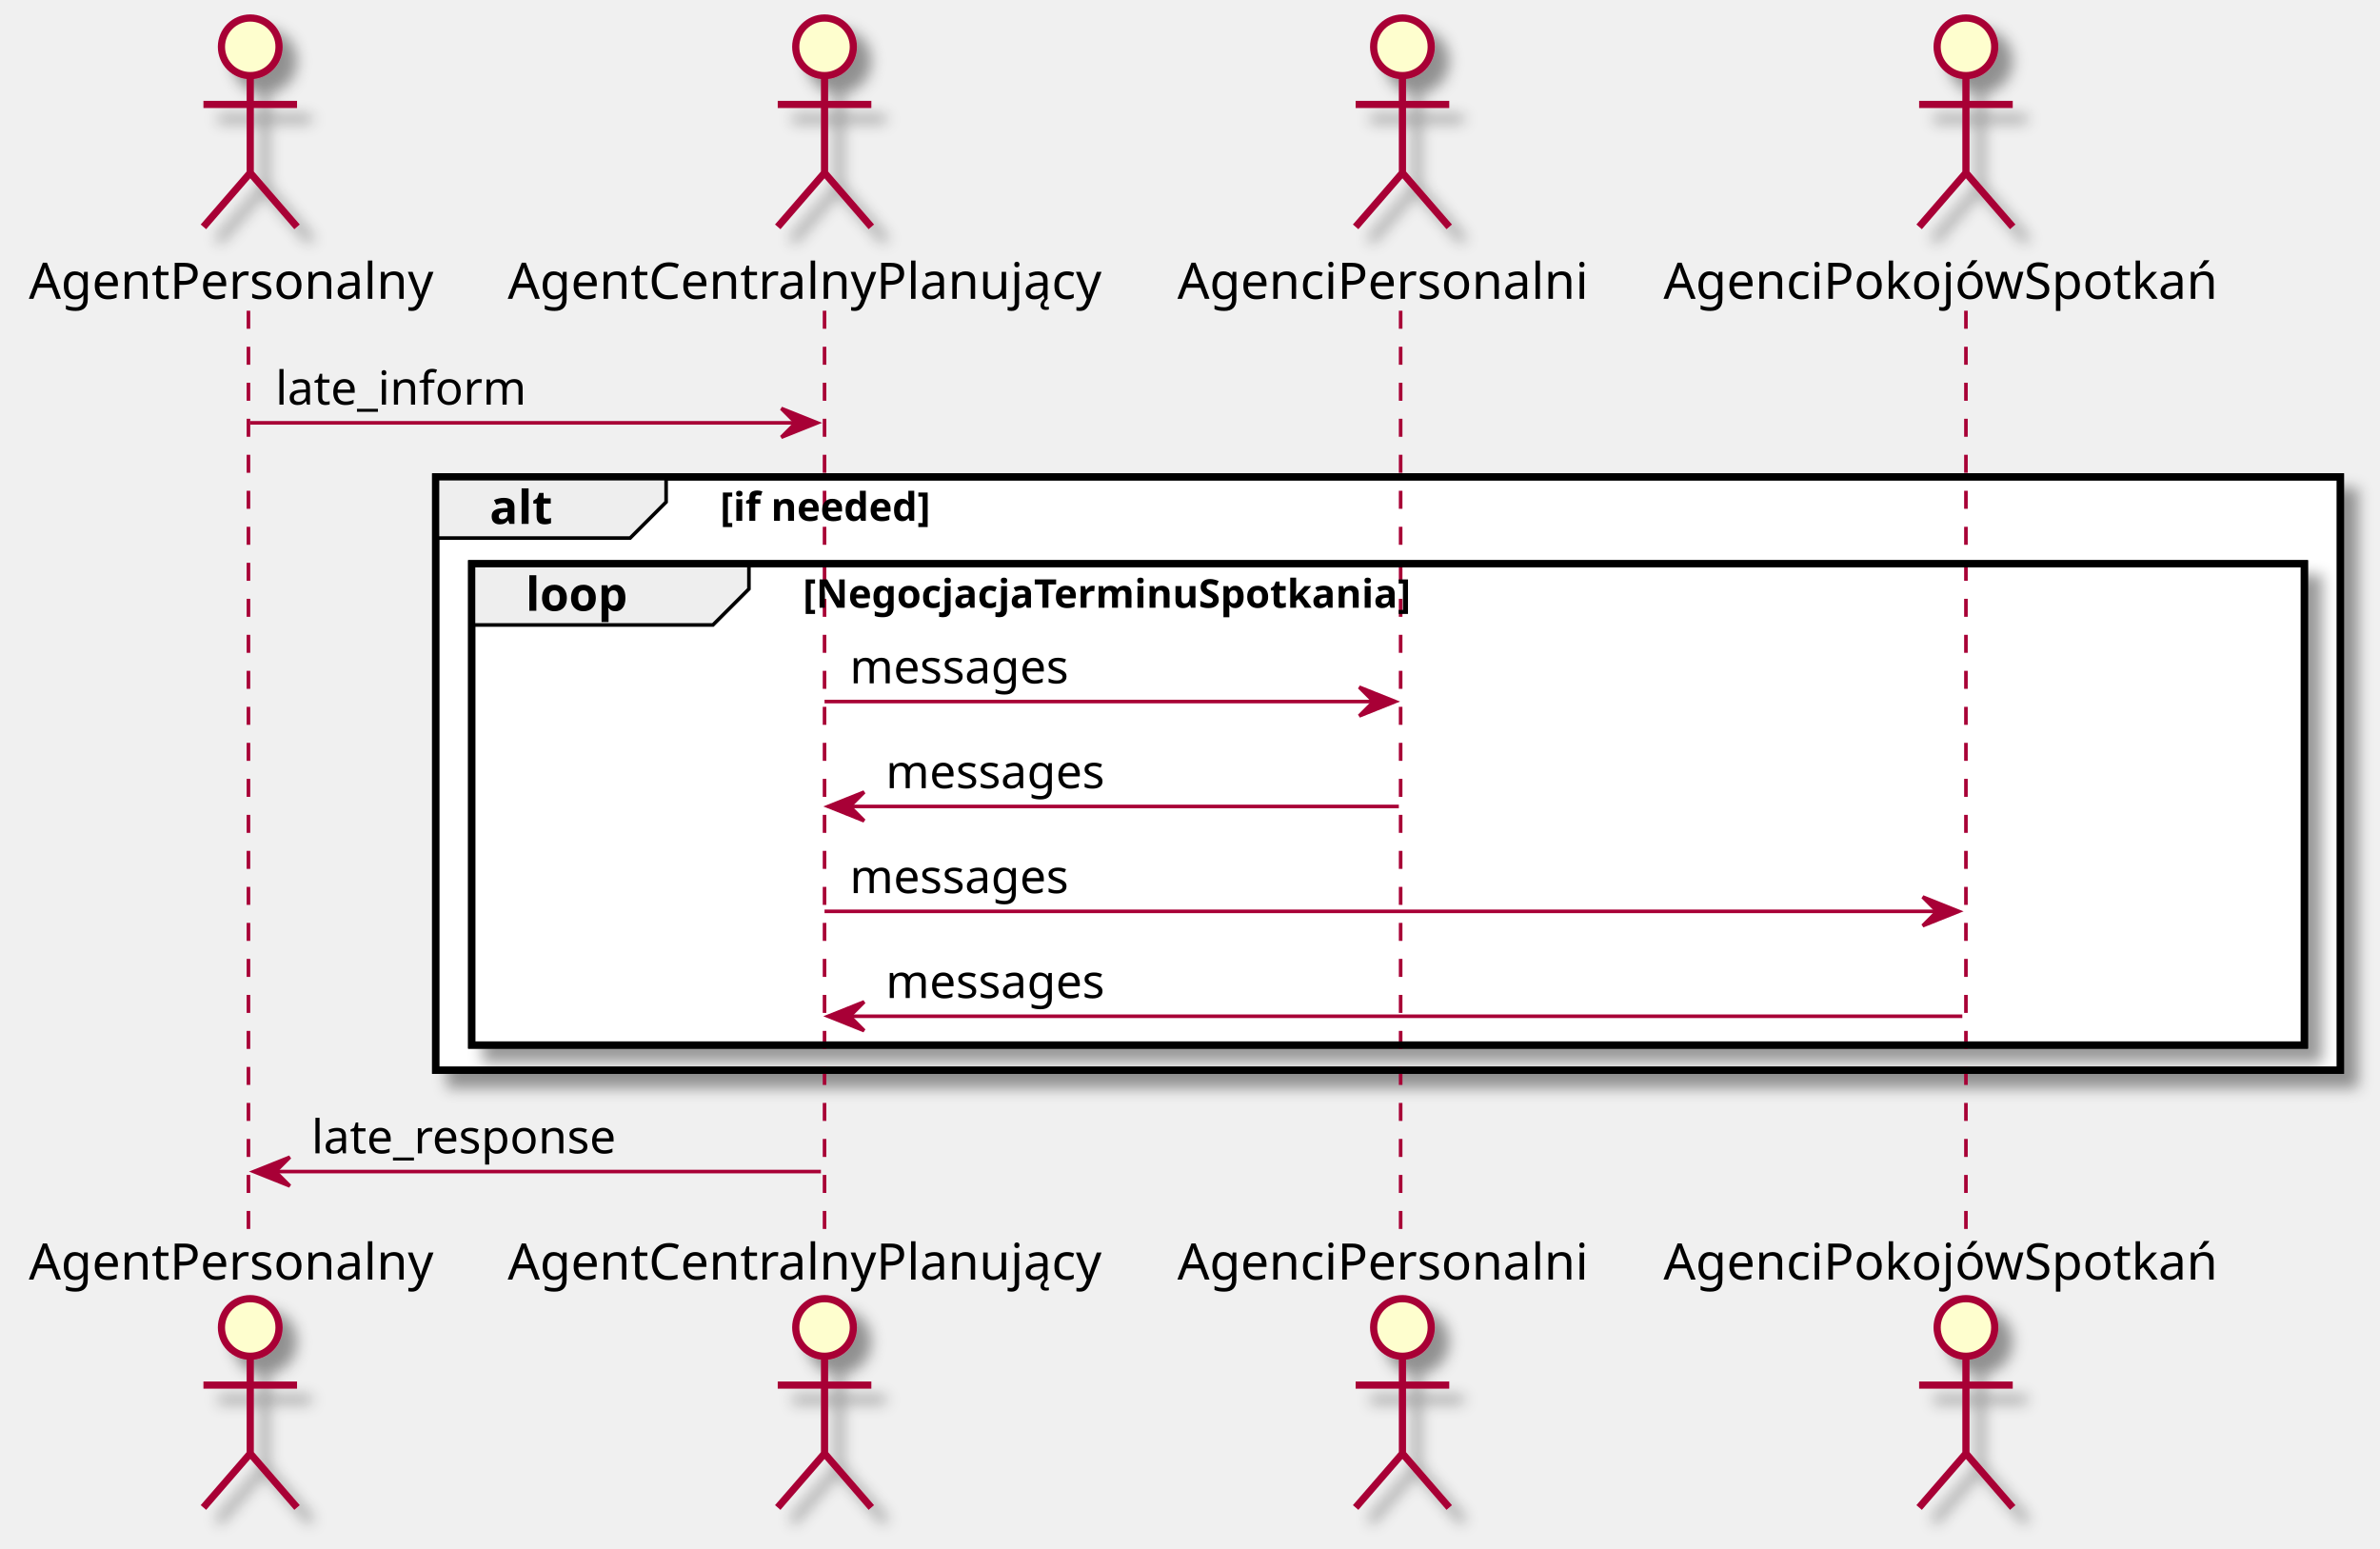
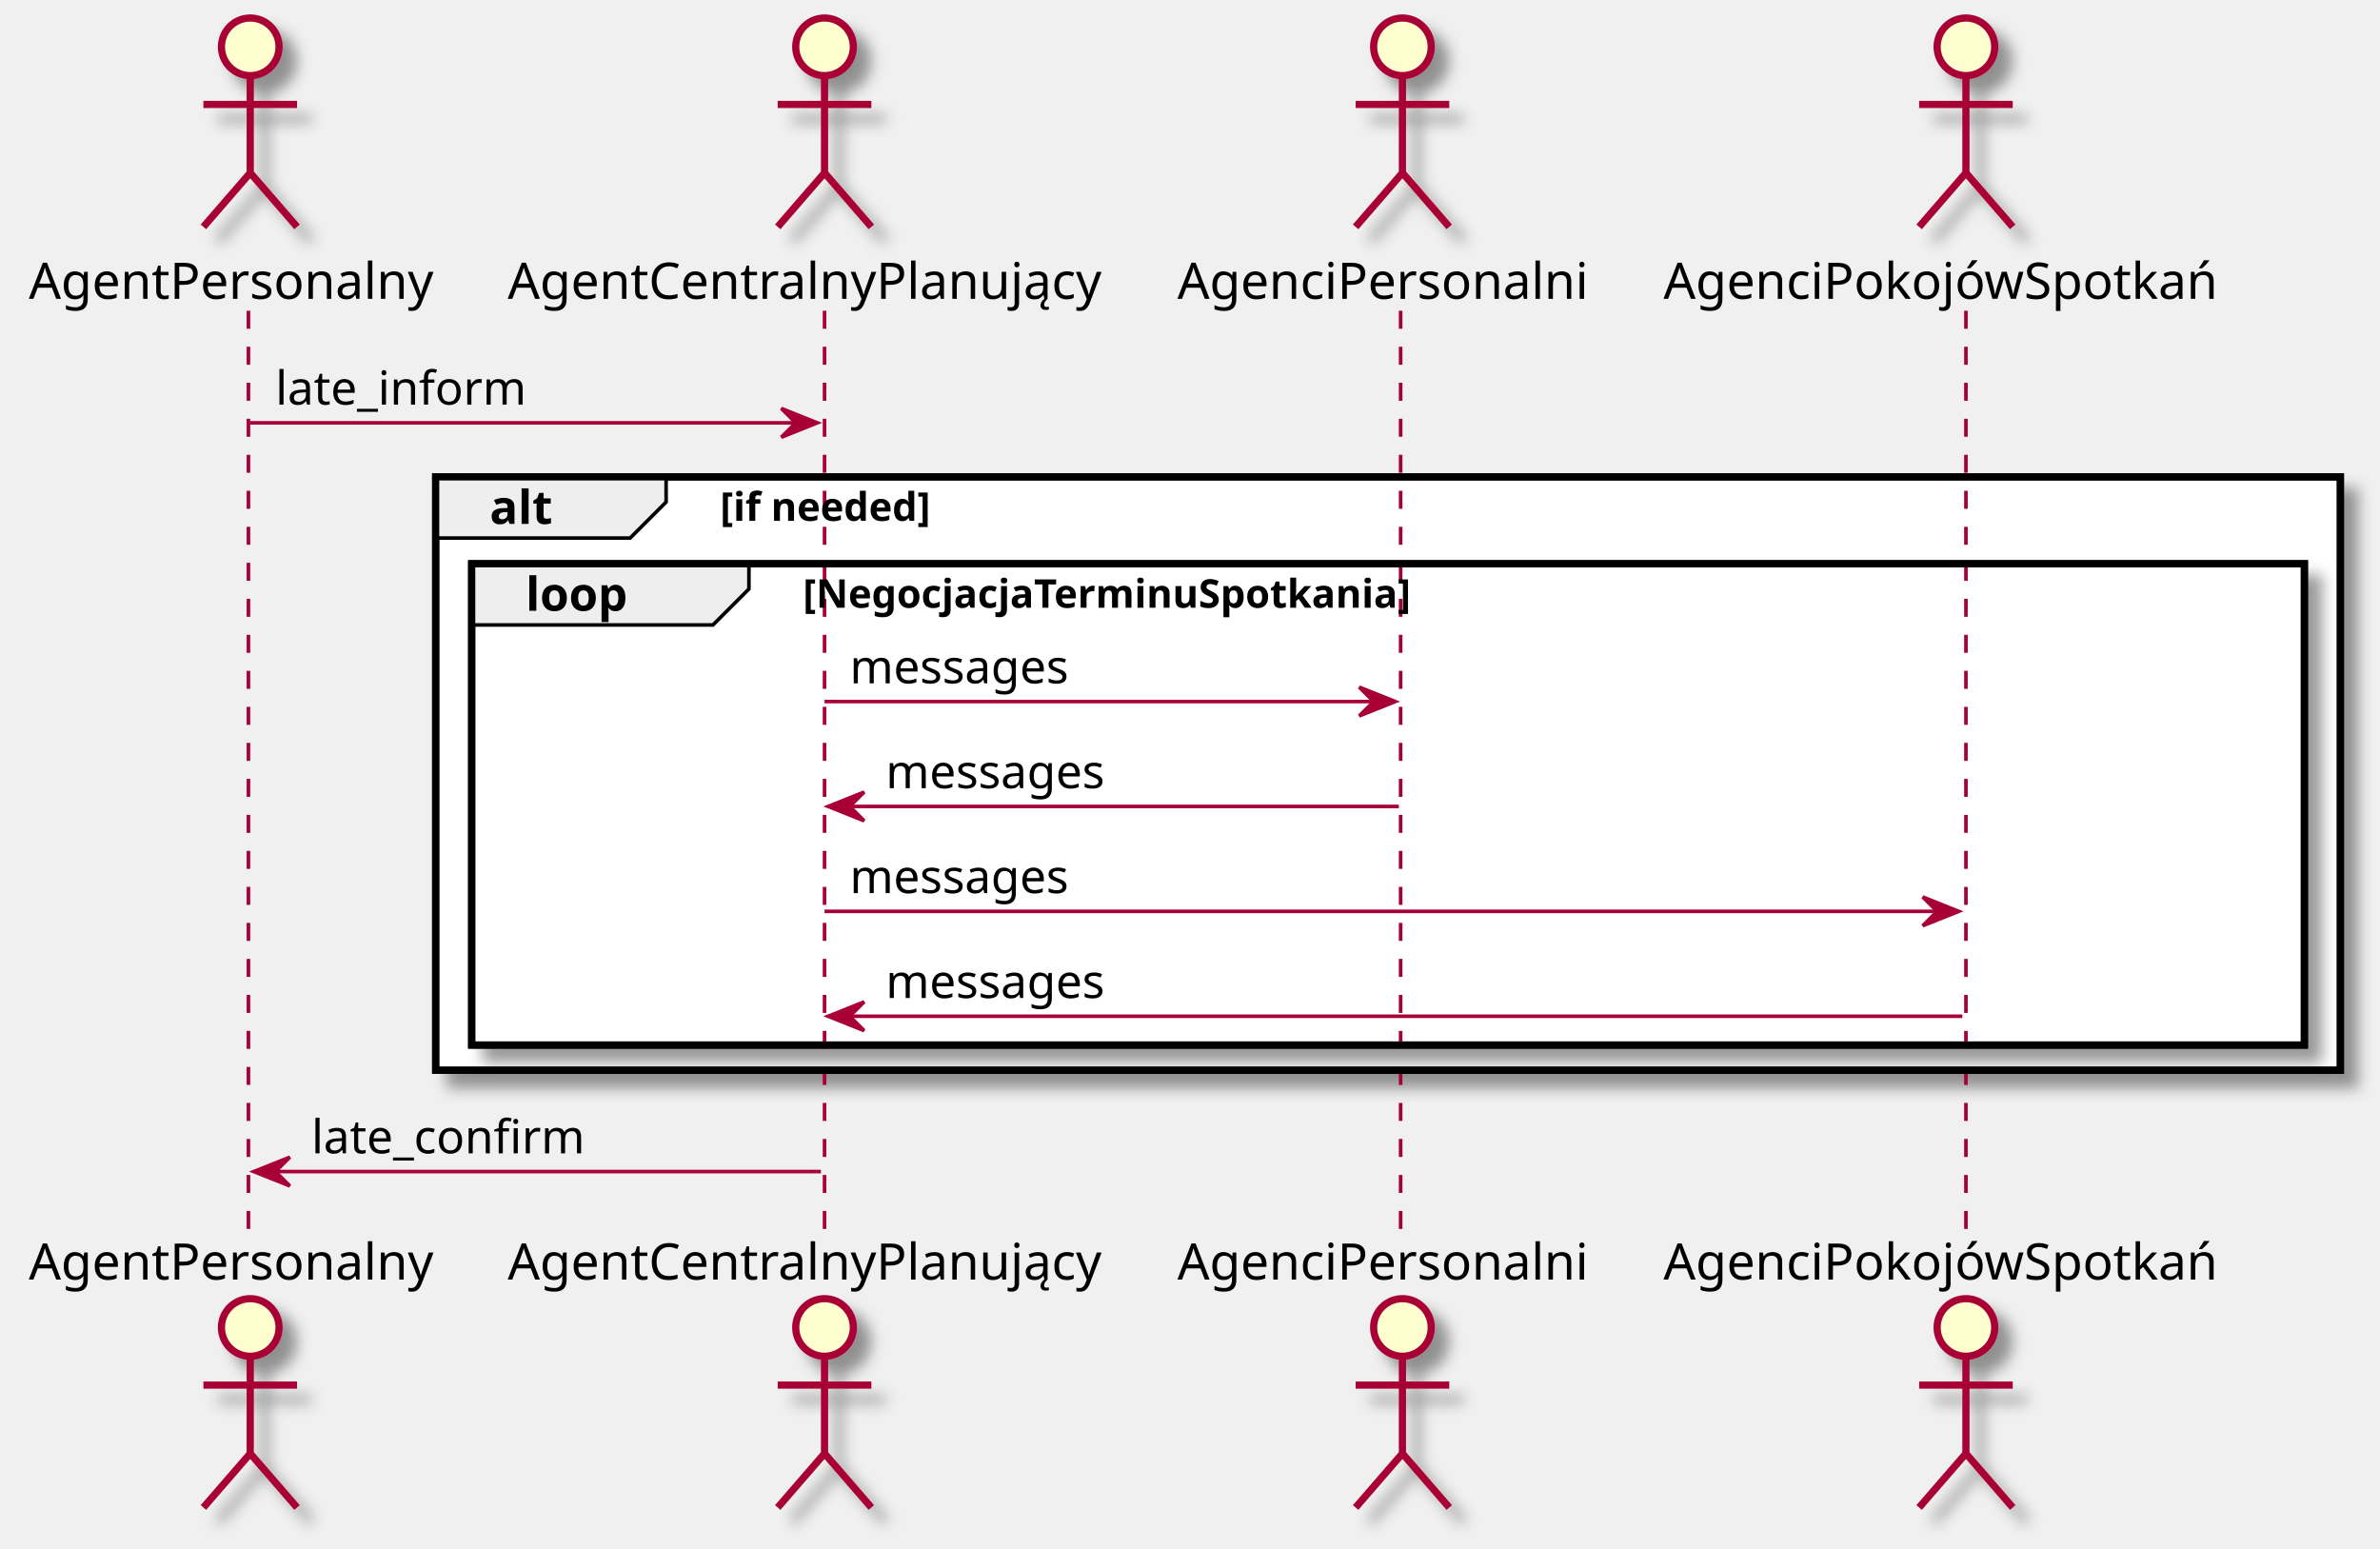
<svg xmlns="http://www.w3.org/2000/svg" contentScriptType="application/ecmascript" contentStyleType="text/css" height="430px" preserveAspectRatio="none" style="width:661px;height:430px;" version="1.1" viewBox="0 0 661 430" width="661px" zoomAndPan="magnify">
  <defs>
-     <filter height="300%" id="fxxd9yuenv22l" width="300%" x="-1" y="-1">
+     <filter height="300%" id="f1oat4kw1a0w0c" width="300%" x="-1" y="-1">
      <feGaussianBlur result="blurOut" stdDeviation="2.0" />
      <feColorMatrix in="blurOut" result="blurOut2" type="matrix" values="0 0 0 0 0 0 0 0 0 0 0 0 0 0 0 0 0 0 .4 0" />
      <feOffset dx="4.0" dy="4.0" in="blurOut2" result="blurOut3" />
      <feBlend in="SourceGraphic" in2="blurOut3" mode="normal" />
    </filter>
  </defs>
  <g>
-     <rect fill="#FFFFFF" filter="url(#fxxd9yuenv22l)" height="164.797" style="stroke: #000000; stroke-width: 2.0;" width="529" x="121" y="132.43" />
-     <rect fill="#FFFFFF" filter="url(#fxxd9yuenv22l)" height="133.664" style="stroke: #000000; stroke-width: 2.0;" width="509" x="131" y="156.562" />
+     <rect fill="#FFFFFF" filter="url(#f1oat4kw1a0w0c)" height="164.797" style="stroke: #000000; stroke-width: 2.0;" width="529" x="121" y="132.43" />
+     <rect fill="#FFFFFF" filter="url(#f1oat4kw1a0w0c)" height="133.664" style="stroke: #000000; stroke-width: 2.0;" width="509" x="131" y="156.562" />
    <line style="stroke: #A80036; stroke-width: 1.0; stroke-dasharray: 5.0,5.0;" x1="69" x2="69" y1="86.297" y2="343.359" />
    <line style="stroke: #A80036; stroke-width: 1.0; stroke-dasharray: 5.0,5.0;" x1="229" x2="229" y1="86.297" y2="343.359" />
    <line style="stroke: #A80036; stroke-width: 1.0; stroke-dasharray: 5.0,5.0;" x1="389" x2="389" y1="86.297" y2="343.359" />
    <line style="stroke: #A80036; stroke-width: 1.0; stroke-dasharray: 5.0,5.0;" x1="546" x2="546" y1="86.297" y2="343.359" />
    <text fill="#000000" font-family="sans-serif" font-size="14" lengthAdjust="spacingAndGlyphs" textLength="117" x="8" y="82.995">AgentPersonalny</text>
-     <ellipse cx="69.5" cy="13" fill="#FEFECE" filter="url(#fxxd9yuenv22l)" rx="8" ry="8" style="stroke: #A80036; stroke-width: 2.0;" />
-     <path d="M69.5,21 L69.5,48 M56.5,29 L82.5,29 M69.5,48 L56.5,63 M69.5,48 L82.5,63 " fill="none" filter="url(#fxxd9yuenv22l)" style="stroke: #A80036; stroke-width: 2.0;" />
+     <ellipse cx="69.5" cy="13" fill="#FEFECE" filter="url(#f1oat4kw1a0w0c)" rx="8" ry="8" style="stroke: #A80036; stroke-width: 2.0;" />
+     <path d="M69.5,21 L69.5,48 M56.5,29 L82.5,29 M69.5,48 L56.5,63 M69.5,48 L82.5,63 " fill="none" filter="url(#f1oat4kw1a0w0c)" style="stroke: #A80036; stroke-width: 2.0;" />
    <text fill="#000000" font-family="sans-serif" font-size="14" lengthAdjust="spacingAndGlyphs" textLength="117" x="8" y="355.354">AgentPersonalny</text>
-     <ellipse cx="69.5" cy="368.656" fill="#FEFECE" filter="url(#fxxd9yuenv22l)" rx="8" ry="8" style="stroke: #A80036; stroke-width: 2.0;" />
-     <path d="M69.5,376.656 L69.5,403.656 M56.5,384.656 L82.5,384.656 M69.5,403.656 L56.5,418.656 M69.5,403.656 L82.5,418.656 " fill="none" filter="url(#fxxd9yuenv22l)" style="stroke: #A80036; stroke-width: 2.0;" />
+     <ellipse cx="69.5" cy="368.656" fill="#FEFECE" filter="url(#f1oat4kw1a0w0c)" rx="8" ry="8" style="stroke: #A80036; stroke-width: 2.0;" />
+     <path d="M69.5,376.656 L69.5,403.656 M56.5,384.656 L82.5,384.656 M69.5,403.656 L56.5,418.656 M69.5,403.656 L82.5,418.656 " fill="none" filter="url(#f1oat4kw1a0w0c)" style="stroke: #A80036; stroke-width: 2.0;" />
    <text fill="#000000" font-family="sans-serif" font-size="14" lengthAdjust="spacingAndGlyphs" textLength="170" x="141" y="82.995">AgentCentralnyPlanujący</text>
-     <ellipse cx="229" cy="13" fill="#FEFECE" filter="url(#fxxd9yuenv22l)" rx="8" ry="8" style="stroke: #A80036; stroke-width: 2.0;" />
-     <path d="M229,21 L229,48 M216,29 L242,29 M229,48 L216,63 M229,48 L242,63 " fill="none" filter="url(#fxxd9yuenv22l)" style="stroke: #A80036; stroke-width: 2.0;" />
+     <ellipse cx="229" cy="13" fill="#FEFECE" filter="url(#f1oat4kw1a0w0c)" rx="8" ry="8" style="stroke: #A80036; stroke-width: 2.0;" />
+     <path d="M229,21 L229,48 M216,29 L242,29 M229,48 L216,63 M229,48 L242,63 " fill="none" filter="url(#f1oat4kw1a0w0c)" style="stroke: #A80036; stroke-width: 2.0;" />
    <text fill="#000000" font-family="sans-serif" font-size="14" lengthAdjust="spacingAndGlyphs" textLength="170" x="141" y="355.354">AgentCentralnyPlanujący</text>
-     <ellipse cx="229" cy="368.656" fill="#FEFECE" filter="url(#fxxd9yuenv22l)" rx="8" ry="8" style="stroke: #A80036; stroke-width: 2.0;" />
-     <path d="M229,376.656 L229,403.656 M216,384.656 L242,384.656 M229,403.656 L216,418.656 M229,403.656 L242,418.656 " fill="none" filter="url(#fxxd9yuenv22l)" style="stroke: #A80036; stroke-width: 2.0;" />
+     <ellipse cx="229" cy="368.656" fill="#FEFECE" filter="url(#f1oat4kw1a0w0c)" rx="8" ry="8" style="stroke: #A80036; stroke-width: 2.0;" />
+     <path d="M229,376.656 L229,403.656 M216,384.656 L242,384.656 M229,403.656 L216,418.656 M229,403.656 L242,418.656 " fill="none" filter="url(#f1oat4kw1a0w0c)" style="stroke: #A80036; stroke-width: 2.0;" />
    <text fill="#000000" font-family="sans-serif" font-size="14" lengthAdjust="spacingAndGlyphs" textLength="119" x="327" y="82.995">AgenciPersonalni</text>
-     <ellipse cx="389.5" cy="13" fill="#FEFECE" filter="url(#fxxd9yuenv22l)" rx="8" ry="8" style="stroke: #A80036; stroke-width: 2.0;" />
-     <path d="M389.5,21 L389.5,48 M376.5,29 L402.5,29 M389.5,48 L376.5,63 M389.5,48 L402.5,63 " fill="none" filter="url(#fxxd9yuenv22l)" style="stroke: #A80036; stroke-width: 2.0;" />
+     <ellipse cx="389.5" cy="13" fill="#FEFECE" filter="url(#f1oat4kw1a0w0c)" rx="8" ry="8" style="stroke: #A80036; stroke-width: 2.0;" />
+     <path d="M389.5,21 L389.5,48 M376.5,29 L402.5,29 M389.5,48 L376.5,63 M389.5,48 L402.5,63 " fill="none" filter="url(#f1oat4kw1a0w0c)" style="stroke: #A80036; stroke-width: 2.0;" />
    <text fill="#000000" font-family="sans-serif" font-size="14" lengthAdjust="spacingAndGlyphs" textLength="119" x="327" y="355.354">AgenciPersonalni</text>
-     <ellipse cx="389.5" cy="368.656" fill="#FEFECE" filter="url(#fxxd9yuenv22l)" rx="8" ry="8" style="stroke: #A80036; stroke-width: 2.0;" />
-     <path d="M389.5,376.656 L389.5,403.656 M376.5,384.656 L402.5,384.656 M389.5,403.656 L376.5,418.656 M389.5,403.656 L402.5,418.656 " fill="none" filter="url(#fxxd9yuenv22l)" style="stroke: #A80036; stroke-width: 2.0;" />
+     <ellipse cx="389.5" cy="368.656" fill="#FEFECE" filter="url(#f1oat4kw1a0w0c)" rx="8" ry="8" style="stroke: #A80036; stroke-width: 2.0;" />
+     <path d="M389.5,376.656 L389.5,403.656 M376.5,384.656 L402.5,384.656 M389.5,403.656 L376.5,418.656 M389.5,403.656 L402.5,418.656 " fill="none" filter="url(#f1oat4kw1a0w0c)" style="stroke: #A80036; stroke-width: 2.0;" />
    <text fill="#000000" font-family="sans-serif" font-size="14" lengthAdjust="spacingAndGlyphs" textLength="162" x="462" y="82.995">AgenciPokojówSpotkań</text>
-     <ellipse cx="546" cy="13" fill="#FEFECE" filter="url(#fxxd9yuenv22l)" rx="8" ry="8" style="stroke: #A80036; stroke-width: 2.0;" />
-     <path d="M546,21 L546,48 M533,29 L559,29 M546,48 L533,63 M546,48 L559,63 " fill="none" filter="url(#fxxd9yuenv22l)" style="stroke: #A80036; stroke-width: 2.0;" />
+     <ellipse cx="546" cy="13" fill="#FEFECE" filter="url(#f1oat4kw1a0w0c)" rx="8" ry="8" style="stroke: #A80036; stroke-width: 2.0;" />
+     <path d="M546,21 L546,48 M533,29 L559,29 M546,48 L533,63 M546,48 L559,63 " fill="none" filter="url(#f1oat4kw1a0w0c)" style="stroke: #A80036; stroke-width: 2.0;" />
    <text fill="#000000" font-family="sans-serif" font-size="14" lengthAdjust="spacingAndGlyphs" textLength="162" x="462" y="355.354">AgenciPokojówSpotkań</text>
-     <ellipse cx="546" cy="368.656" fill="#FEFECE" filter="url(#fxxd9yuenv22l)" rx="8" ry="8" style="stroke: #A80036; stroke-width: 2.0;" />
-     <path d="M546,376.656 L546,403.656 M533,384.656 L559,384.656 M546,403.656 L533,418.656 M546,403.656 L559,418.656 " fill="none" filter="url(#fxxd9yuenv22l)" style="stroke: #A80036; stroke-width: 2.0;" />
+     <ellipse cx="546" cy="368.656" fill="#FEFECE" filter="url(#f1oat4kw1a0w0c)" rx="8" ry="8" style="stroke: #A80036; stroke-width: 2.0;" />
+     <path d="M546,376.656 L546,403.656 M533,384.656 L559,384.656 M546,403.656 L533,418.656 M546,403.656 L559,418.656 " fill="none" filter="url(#f1oat4kw1a0w0c)" style="stroke: #A80036; stroke-width: 2.0;" />
    <polygon fill="#A80036" points="217,113.43,227,117.43,217,121.43,221,117.43" style="stroke: #A80036; stroke-width: 1.0;" />
    <line style="stroke: #A80036; stroke-width: 1.0;" x1="69.5" x2="223" y1="117.43" y2="117.43" />
    <text fill="#000000" font-family="sans-serif" font-size="13" lengthAdjust="spacingAndGlyphs" textLength="72" x="76.5" y="112.364">late_inform</text>
    <path d="M121,132.43 L185,132.43 L185,139.43 L175,149.43 L121,149.43 L121,132.43 " fill="#EEEEEE" style="stroke: #000000; stroke-width: 1.0;" />
    <rect fill="none" height="164.797" style="stroke: #000000; stroke-width: 2.0;" width="529" x="121" y="132.43" />
    <text fill="#000000" font-family="sans-serif" font-size="13" font-weight="bold" lengthAdjust="spacingAndGlyphs" textLength="19" x="136" y="145.497">alt</text>
    <text fill="#000000" font-family="sans-serif" font-size="11" font-weight="bold" lengthAdjust="spacingAndGlyphs" textLength="71" x="200" y="144.64">[if needed]</text>
    <path d="M131,156.562 L208,156.562 L208,163.562 L198,173.562 L131,173.562 L131,156.562 " fill="#EEEEEE" style="stroke: #000000; stroke-width: 1.0;" />
    <rect fill="none" height="133.664" style="stroke: #000000; stroke-width: 2.0;" width="509" x="131" y="156.562" />
    <text fill="#000000" font-family="sans-serif" font-size="13" font-weight="bold" lengthAdjust="spacingAndGlyphs" textLength="32" x="146" y="169.629">loop</text>
    <text fill="#000000" font-family="sans-serif" font-size="11" font-weight="bold" lengthAdjust="spacingAndGlyphs" textLength="197" x="223" y="168.773">[NegocjacjaTerminuSpotkania]</text>
    <polygon fill="#A80036" points="377.5,190.828,387.5,194.828,377.5,198.828,381.5,194.828" style="stroke: #A80036; stroke-width: 1.0;" />
    <line style="stroke: #A80036; stroke-width: 1.0;" x1="229" x2="383.5" y1="194.828" y2="194.828" />
    <text fill="#000000" font-family="sans-serif" font-size="13" lengthAdjust="spacingAndGlyphs" textLength="66" x="236" y="189.762">messages</text>
    <polygon fill="#A80036" points="240,219.961,230,223.961,240,227.961,236,223.961" style="stroke: #A80036; stroke-width: 1.0;" />
    <line style="stroke: #A80036; stroke-width: 1.0;" x1="234" x2="388.5" y1="223.961" y2="223.961" />
    <text fill="#000000" font-family="sans-serif" font-size="13" lengthAdjust="spacingAndGlyphs" textLength="66" x="246" y="218.895">messages</text>
    <polygon fill="#A80036" points="534,249.094,544,253.094,534,257.094,538,253.094" style="stroke: #A80036; stroke-width: 1.0;" />
    <line style="stroke: #A80036; stroke-width: 1.0;" x1="229" x2="540" y1="253.094" y2="253.094" />
    <text fill="#000000" font-family="sans-serif" font-size="13" lengthAdjust="spacingAndGlyphs" textLength="66" x="236" y="248.028">messages</text>
    <polygon fill="#A80036" points="240,278.227,230,282.227,240,286.227,236,282.227" style="stroke: #A80036; stroke-width: 1.0;" />
    <line style="stroke: #A80036; stroke-width: 1.0;" x1="234" x2="545" y1="282.227" y2="282.227" />
    <text fill="#000000" font-family="sans-serif" font-size="13" lengthAdjust="spacingAndGlyphs" textLength="66" x="246" y="277.161">messages</text>
    <polygon fill="#A80036" points="80.5,321.359,70.5,325.359,80.5,329.359,76.5,325.359" style="stroke: #A80036; stroke-width: 1.0;" />
    <line style="stroke: #A80036; stroke-width: 1.0;" x1="74.5" x2="228" y1="325.359" y2="325.359" />
-     <text fill="#000000" font-family="sans-serif" font-size="13" lengthAdjust="spacingAndGlyphs" textLength="90" x="86.5" y="320.293">late_response</text>
+     <text fill="#000000" font-family="sans-serif" font-size="13" lengthAdjust="spacingAndGlyphs" textLength="79" x="86.5" y="320.293">late_confirm</text>
  </g>
</svg>
